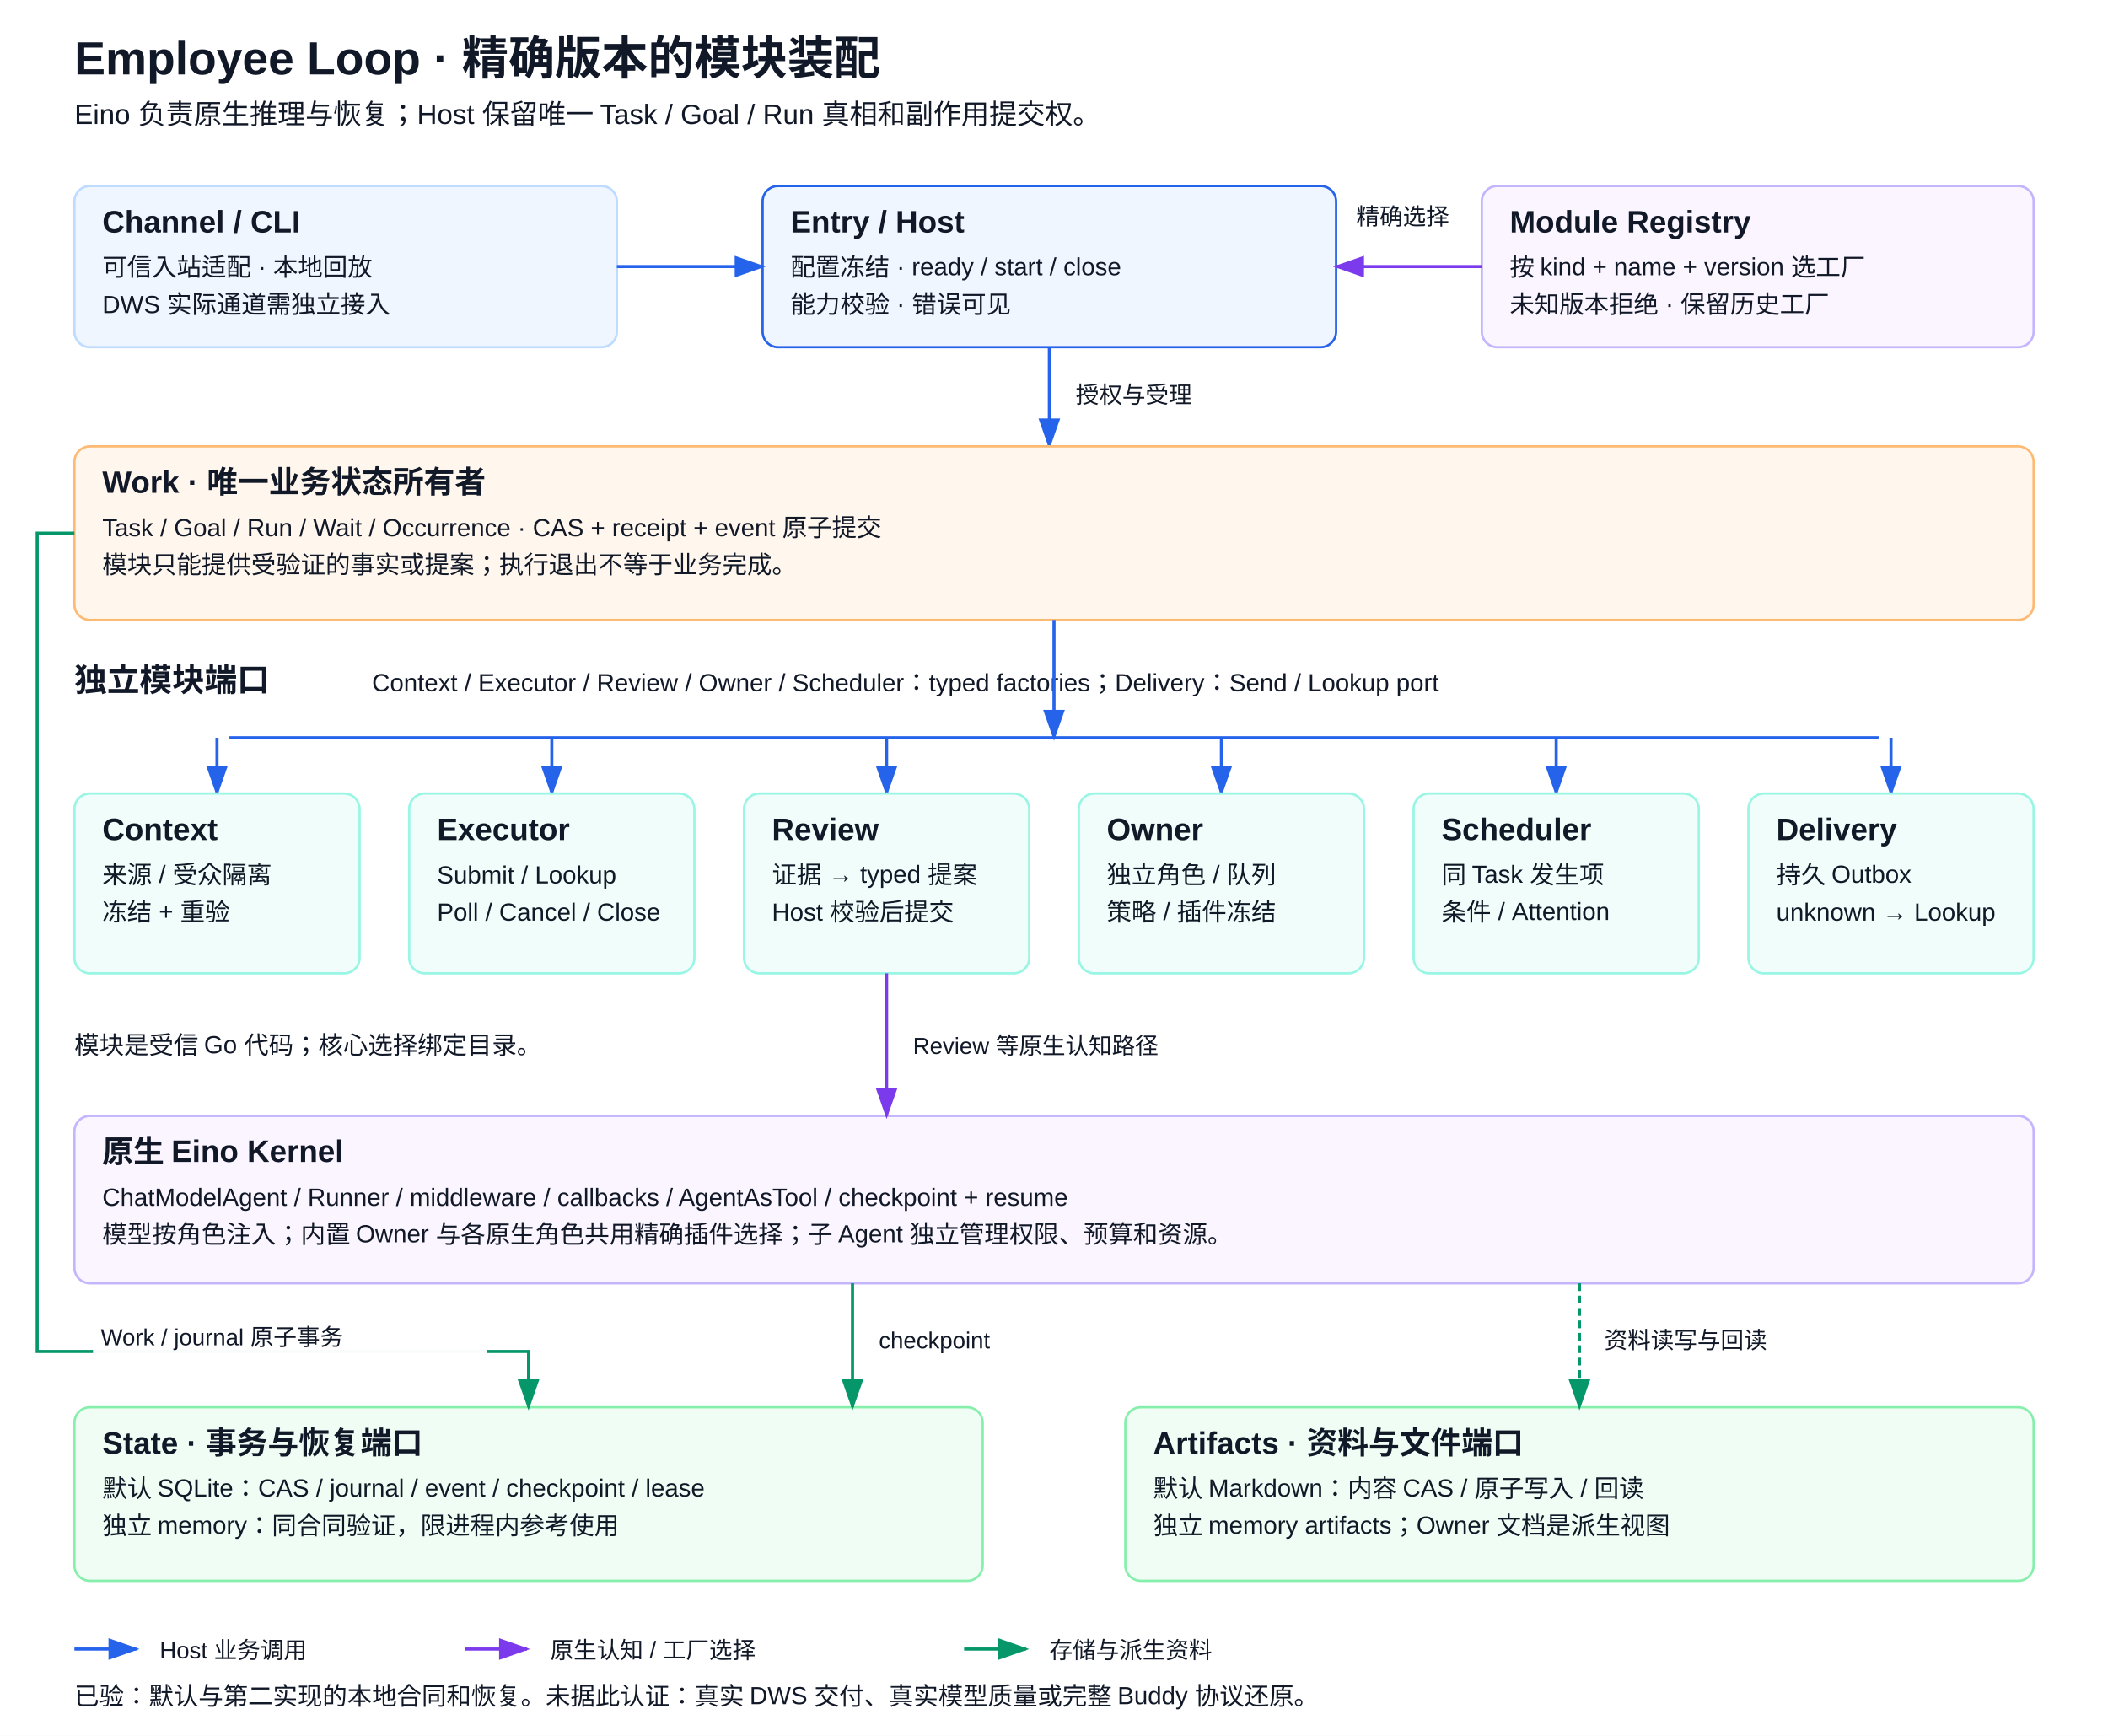
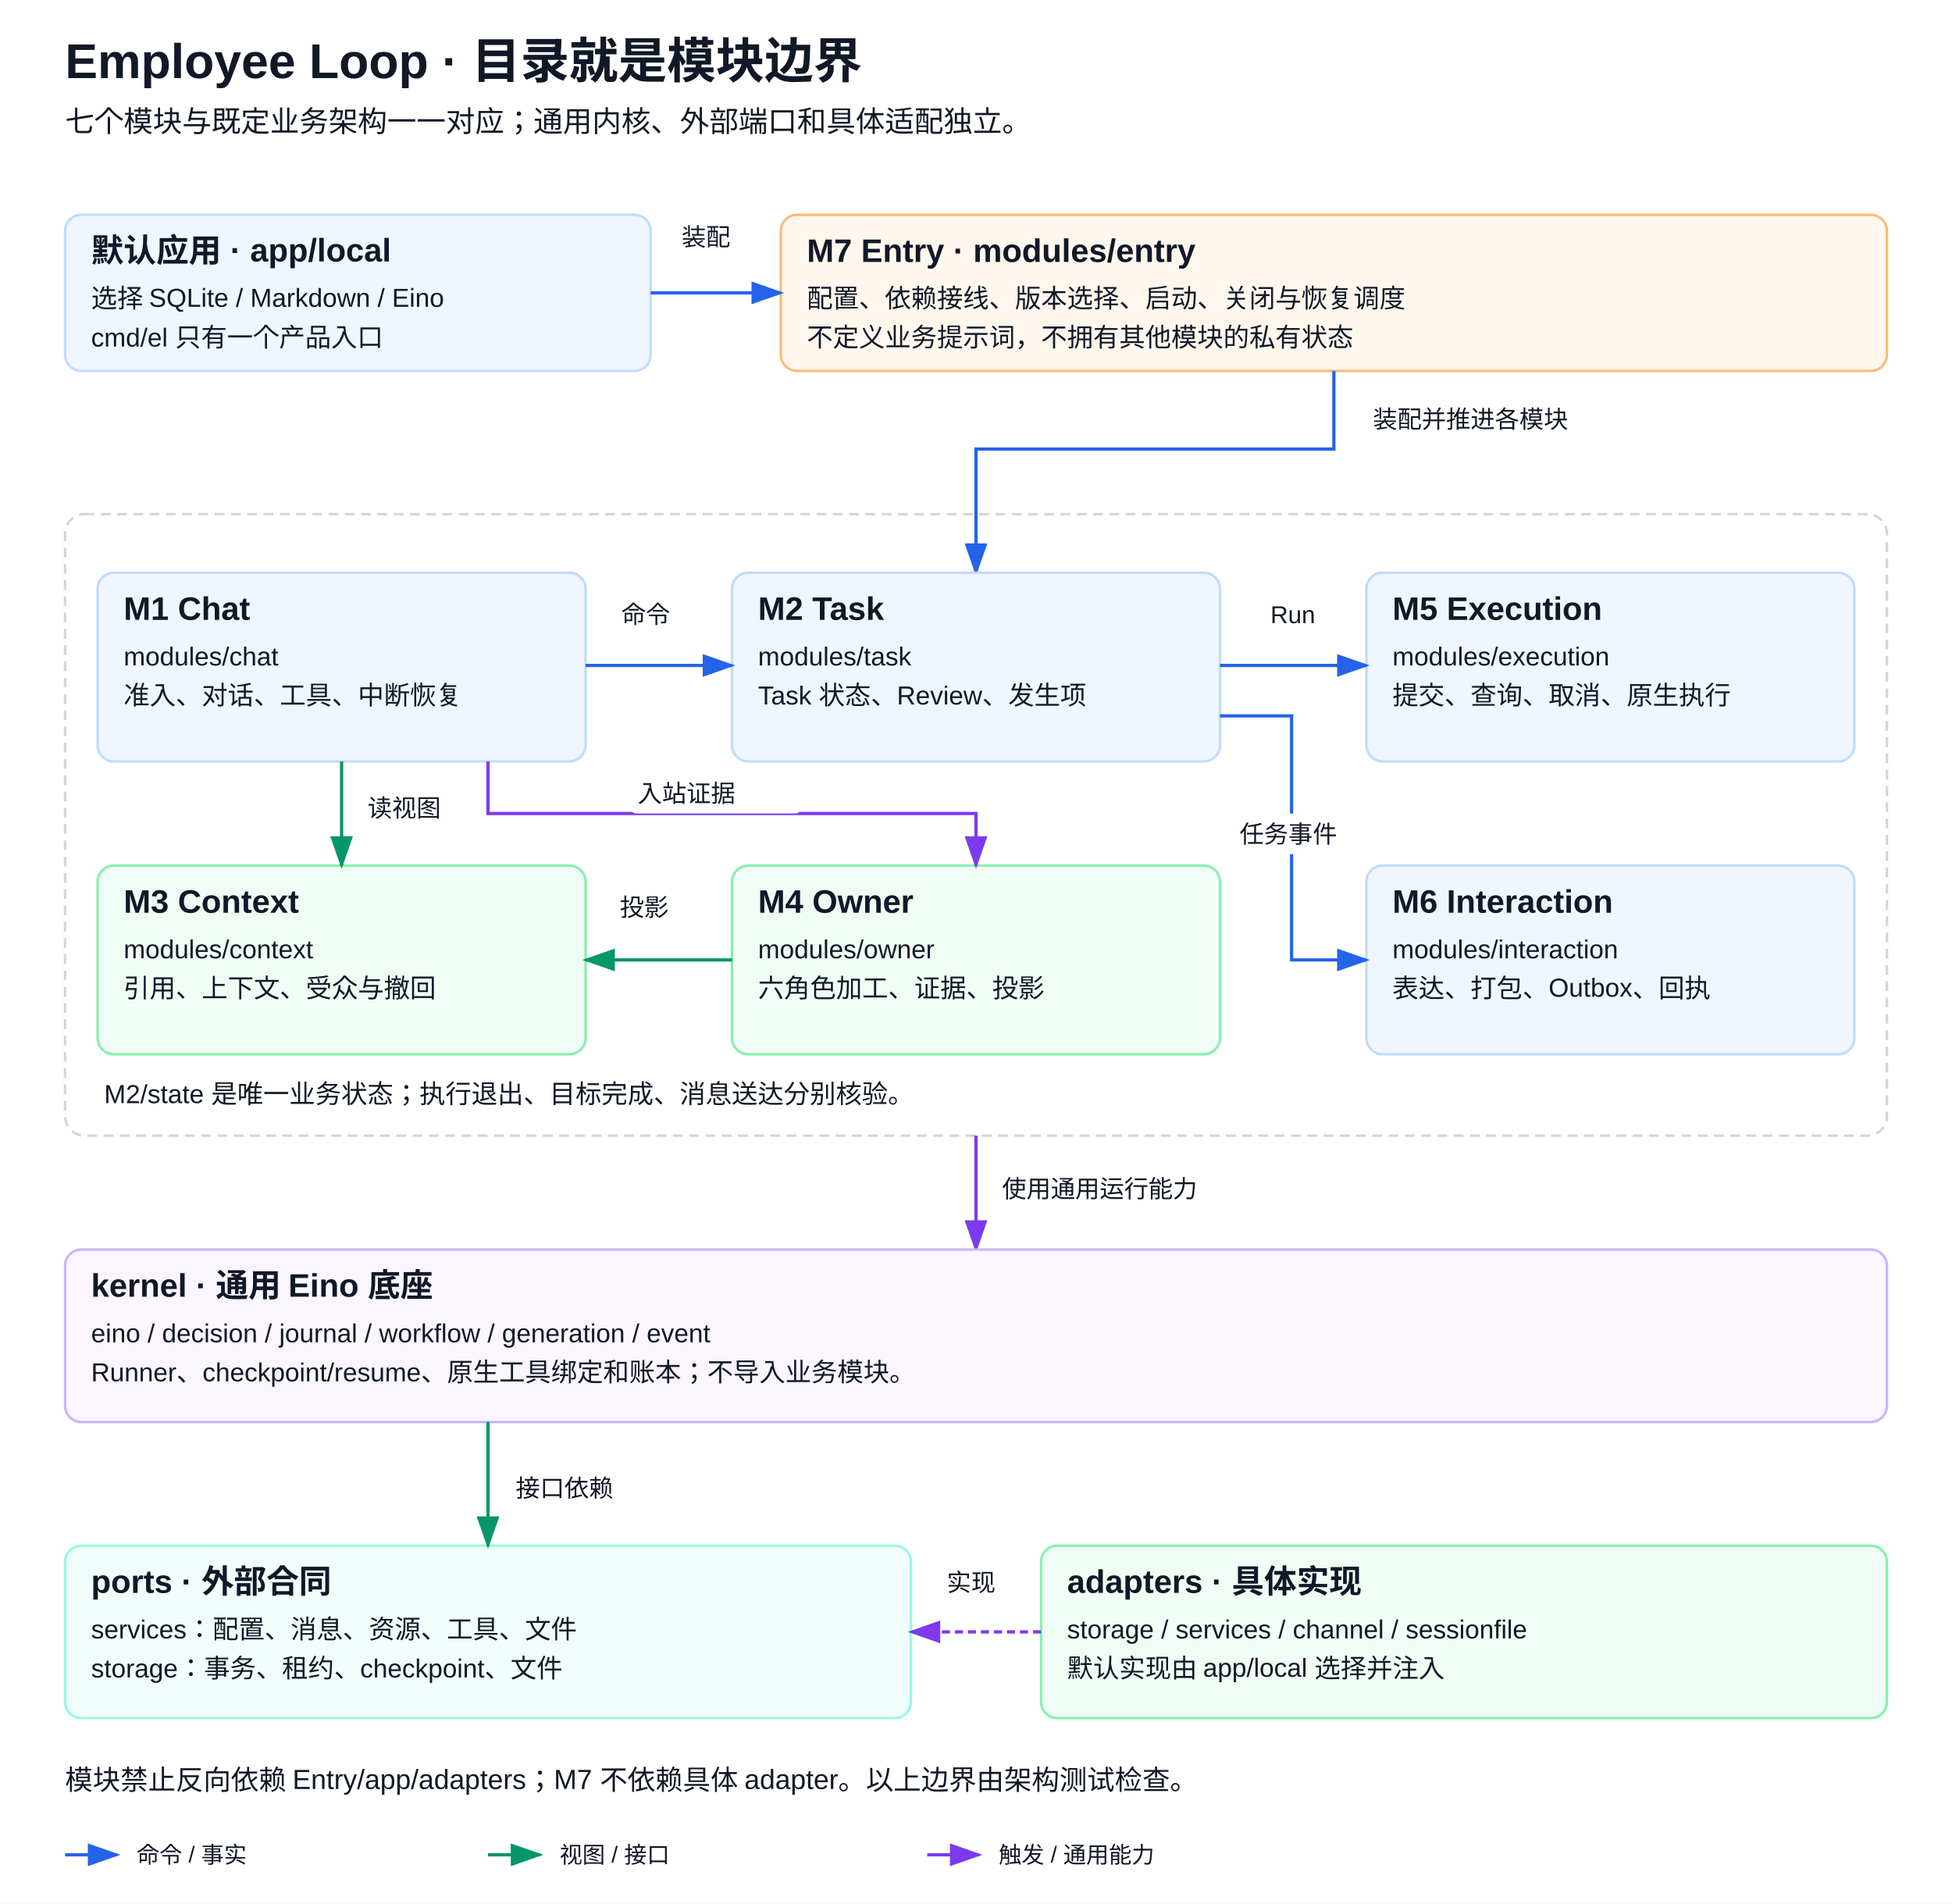
- <svg xmlns="http://www.w3.org/2000/svg" viewBox="0 0 1360 1120" width="1360" height="1120">
-   <style>text{font-family:"Helvetica Neue",Arial,"PingFang SC","Microsoft YaHei",sans-serif;fill:#111827}.sub{fill:#6b7280}</style>
+ <svg xmlns="http://www.w3.org/2000/svg" viewBox="0 0 1200 1170" width="1200" height="1170">
+   <style>text{font-family:"Helvetica Neue",Arial,"PingFang SC","Microsoft YaHei",sans-serif;fill:#111827}</style>
  <defs>
    <marker id="blue" markerWidth="10" markerHeight="7" refX="9" refY="3.5" orient="auto">
      <polygon points="0 0,10 3.5,0 7" fill="#2563eb" />
    </marker>
    <marker id="green" markerWidth="10" markerHeight="7" refX="9" refY="3.5" orient="auto">
      <polygon points="0 0,10 3.5,0 7" fill="#059669" />
    </marker>
    <marker id="purple" markerWidth="10" markerHeight="7" refX="9" refY="3.5" orient="auto">
      <polygon points="0 0,10 3.5,0 7" fill="#7c3aed" />
    </marker>
  </defs>
-   <rect width="1360" height="1120" fill="#ffffff" />
-   <text x="48" y="48" font-size="30" fill="#111827" font-weight="600">Employee Loop · 精确版本的模块装配</text>
-   <text x="48" y="80" font-size="18" fill="#6b7280" font-weight="400">Eino 负责原生推理与恢复；Host 保留唯一 Task / Goal / Run 真相和副作用提交权。</text>
-   <rect x="48" y="120" width="350" height="104" rx="10" fill="#eff6ff" stroke="#bfdbfe" stroke-width="1.5" />
-   <text x="66" y="150" font-size="20" fill="#111827" font-weight="600">Channel / CLI</text>
-   <text x="66" y="178" font-size="16" fill="#6b7280" font-weight="400">可信入站适配 · 本地回放</text>
-   <text x="66" y="202" font-size="16" fill="#6b7280" font-weight="400">DWS 实际通道需独立接入</text>
-   <rect x="492" y="120" width="370" height="104" rx="10" fill="#eff6ff" stroke="#2563eb" stroke-width="1.5" />
-   <text x="510" y="150" font-size="20" fill="#111827" font-weight="600">Entry / Host</text>
-   <text x="510" y="178" font-size="16" fill="#6b7280" font-weight="400">配置冻结 · ready / start / close</text>
-   <text x="510" y="202" font-size="16" fill="#6b7280" font-weight="400">能力校验 · 错误可见</text>
-   <rect x="956" y="120" width="356" height="104" rx="10" fill="#faf5ff" stroke="#c4b5fd" stroke-width="1.5" />
-   <text x="974" y="150" font-size="20" fill="#111827" font-weight="600">Module Registry</text>
-   <text x="974" y="178" font-size="16" fill="#6b7280" font-weight="400">按 kind + name + version 选工厂</text>
-   <text x="974" y="202" font-size="16" fill="#6b7280" font-weight="400">未知版本拒绝 · 保留历史工厂</text>
-   <path d="M398 172 H492" fill="none" stroke="#2563eb" stroke-width="2" marker-end="url(#blue)" />
-   <path d="M956 172 H862" fill="none" stroke="#7c3aed" stroke-width="2" marker-end="url(#purple)" />
-   <rect x="870" y="127" width="79" height="26" rx="3" fill="white" opacity=".97" />
-   <text x="875" y="145" font-size="15" fill="#6b7280" font-weight="400">精确选择</text>
-   <path d="M677 224 V288" fill="none" stroke="#2563eb" stroke-width="2" marker-end="url(#blue)" />
-   <rect x="689" y="242" width="112" height="26" rx="3" fill="white" opacity=".97" />
-   <text x="694" y="260" font-size="15" fill="#6b7280" font-weight="400">授权与受理</text>
-   <rect x="48" y="288" width="1264" height="112" rx="10" fill="#fff7ed" stroke="#fdba74" stroke-width="1.5" />
-   <text x="66" y="318" font-size="20" fill="#111827" font-weight="600">Work · 唯一业务状态所有者</text>
-   <text x="66" y="346" font-size="16" fill="#6b7280" font-weight="400">Task / Goal / Run / Wait / Occurrence · CAS + receipt + event 原子提交</text>
-   <text x="66" y="370" font-size="16" fill="#6b7280" font-weight="400">模块只能提供受验证的事实或提案；执行退出不等于业务完成。</text>
-   <text x="48" y="446" font-size="21" fill="#111827" font-weight="600">独立模块端口</text>
-   <text x="240" y="446" font-size="16" fill="#6b7280" font-weight="400">Context / Executor / Review / Owner / Scheduler：typed factories；Delivery：Send / Lookup port</text>
-   <path d="M680 400 V476" fill="none" stroke="#2563eb" stroke-width="2" marker-end="url(#blue)" />
-   <path d="M148 476 H1212" fill="none" stroke="#2563eb" stroke-width="2" />
-   <path d="M140 476 V512" fill="none" stroke="#2563eb" stroke-width="2" marker-end="url(#blue)" />
-   <rect x="48" y="512" width="184" height="116" rx="10" fill="#f0fdfa" stroke="#99f6e4" stroke-width="1.5" />
-   <text x="66" y="542" font-size="20" fill="#111827" font-weight="600">Context</text>
-   <text x="66" y="570" font-size="16" fill="#6b7280" font-weight="400">来源 / 受众隔离</text>
-   <text x="66" y="594" font-size="16" fill="#6b7280" font-weight="400">冻结 + 重验</text>
-   <path d="M356 476 V512" fill="none" stroke="#2563eb" stroke-width="2" marker-end="url(#blue)" />
-   <rect x="264" y="512" width="184" height="116" rx="10" fill="#f0fdfa" stroke="#99f6e4" stroke-width="1.5" />
-   <text x="282" y="542" font-size="20" fill="#111827" font-weight="600">Executor</text>
-   <text x="282" y="570" font-size="16" fill="#6b7280" font-weight="400">Submit / Lookup</text>
-   <text x="282" y="594" font-size="16" fill="#6b7280" font-weight="400">Poll / Cancel / Close</text>
-   <path d="M572 476 V512" fill="none" stroke="#2563eb" stroke-width="2" marker-end="url(#blue)" />
-   <rect x="480" y="512" width="184" height="116" rx="10" fill="#f0fdfa" stroke="#99f6e4" stroke-width="1.5" />
-   <text x="498" y="542" font-size="20" fill="#111827" font-weight="600">Review</text>
-   <text x="498" y="570" font-size="16" fill="#6b7280" font-weight="400">证据 → typed 提案</text>
-   <text x="498" y="594" font-size="16" fill="#6b7280" font-weight="400">Host 校验后提交</text>
-   <path d="M788 476 V512" fill="none" stroke="#2563eb" stroke-width="2" marker-end="url(#blue)" />
-   <rect x="696" y="512" width="184" height="116" rx="10" fill="#f0fdfa" stroke="#99f6e4" stroke-width="1.5" />
-   <text x="714" y="542" font-size="20" fill="#111827" font-weight="600">Owner</text>
-   <text x="714" y="570" font-size="16" fill="#6b7280" font-weight="400">独立角色 / 队列</text>
-   <text x="714" y="594" font-size="16" fill="#6b7280" font-weight="400">策略 / 插件冻结</text>
-   <path d="M1004 476 V512" fill="none" stroke="#2563eb" stroke-width="2" marker-end="url(#blue)" />
-   <rect x="912" y="512" width="184" height="116" rx="10" fill="#f0fdfa" stroke="#99f6e4" stroke-width="1.5" />
-   <text x="930" y="542" font-size="20" fill="#111827" font-weight="600">Scheduler</text>
-   <text x="930" y="570" font-size="16" fill="#6b7280" font-weight="400">同 Task 发生项</text>
-   <text x="930" y="594" font-size="16" fill="#6b7280" font-weight="400">条件 / Attention</text>
-   <path d="M1220 476 V512" fill="none" stroke="#2563eb" stroke-width="2" marker-end="url(#blue)" />
-   <rect x="1128" y="512" width="184" height="116" rx="10" fill="#f0fdfa" stroke="#99f6e4" stroke-width="1.5" />
-   <text x="1146" y="542" font-size="20" fill="#111827" font-weight="600">Delivery</text>
-   <text x="1146" y="570" font-size="16" fill="#6b7280" font-weight="400">持久 Outbox</text>
-   <text x="1146" y="594" font-size="16" fill="#6b7280" font-weight="400">unknown → Lookup</text>
-   <text x="48" y="680" font-size="16" fill="#6b7280" font-weight="400">模块是受信 Go 代码；核心选择绑定目录。</text>
-   <rect x="48" y="720" width="1264" height="108" rx="10" fill="#faf5ff" stroke="#c4b5fd" stroke-width="1.5" />
-   <text x="66" y="750" font-size="20" fill="#111827" font-weight="600">原生 Eino Kernel</text>
-   <text x="66" y="778" font-size="16" fill="#6b7280" font-weight="400">ChatModelAgent / Runner / middleware / callbacks / AgentAsTool / checkpoint + resume</text>
-   <text x="66" y="802" font-size="16" fill="#6b7280" font-weight="400">模型按角色注入；内置 Owner 与各原生角色共用精确插件选择；子 Agent 独立管理权限、预算和资源。</text>
-   <path d="M572 628 V720" fill="none" stroke="#7c3aed" stroke-width="2" marker-end="url(#purple)" />
-   <rect x="584" y="662" width="195" height="26" rx="3" fill="white" opacity=".97" />
-   <text x="589" y="680" font-size="15" fill="#6b7280" font-weight="400">Review 等原生认知路径</text>
-   <rect x="48" y="908" width="586" height="112" rx="10" fill="#f0fdf4" stroke="#86efac" stroke-width="1.5" />
-   <text x="66" y="938" font-size="20" fill="#111827" font-weight="600">State · 事务与恢复端口</text>
-   <text x="66" y="966" font-size="16" fill="#6b7280" font-weight="400">默认 SQLite：CAS / journal / event / checkpoint / lease</text>
-   <text x="66" y="990" font-size="16" fill="#6b7280" font-weight="400">独立 memory：同合同验证，限进程内参考使用</text>
-   <rect x="726" y="908" width="586" height="112" rx="10" fill="#f0fdf4" stroke="#86efac" stroke-width="1.5" />
-   <text x="744" y="938" font-size="20" fill="#111827" font-weight="600">Artifacts · 资料与文件端口</text>
-   <text x="744" y="966" font-size="16" fill="#6b7280" font-weight="400">默认 Markdown：内容 CAS / 原子写入 / 回读</text>
-   <text x="744" y="990" font-size="16" fill="#6b7280" font-weight="400">独立 memory artifacts；Owner 文档是派生视图</text>
-   <path d="M48 344 H24 V872 H341 V908" fill="none" stroke="#059669" stroke-width="2" marker-end="url(#green)" />
-   <rect x="60" y="850" width="254" height="26" rx="3" fill="white" opacity=".97" />
-   <text x="65" y="868" font-size="15" fill="#6b7280" font-weight="400">Work / journal 原子事务</text>
-   <path d="M550 828 V908" fill="none" stroke="#059669" stroke-width="2" marker-end="url(#green)" />
-   <rect x="562" y="852" width="130" height="26" rx="3" fill="white" opacity=".97" />
-   <text x="567" y="870" font-size="15" fill="#6b7280" font-weight="400">checkpoint</text>
-   <path d="M1019 828 V908" fill="none" stroke="#059669" stroke-width="2" marker-end="url(#green)" stroke-dasharray="5 3" />
-   <rect x="1030" y="852" width="141" height="26" rx="3" fill="white" opacity=".97" />
-   <text x="1035" y="870" font-size="15" fill="#6b7280" font-weight="400">资料读写与回读</text>
-   <path d="M48 1064 H88" fill="none" stroke="#2563eb" stroke-width="2" marker-end="url(#blue)" />
-   <text x="103" y="1070" font-size="15" fill="#6b7280" font-weight="400">Host 业务调用</text>
-   <path d="M300 1064 H340" fill="none" stroke="#7c3aed" stroke-width="2" marker-end="url(#purple)" />
-   <text x="355" y="1070" font-size="15" fill="#6b7280" font-weight="400">原生认知 / 工厂选择</text>
-   <path d="M622 1064 H662" fill="none" stroke="#059669" stroke-width="2" marker-end="url(#green)" />
-   <text x="677" y="1070" font-size="15" fill="#6b7280" font-weight="400">存储与派生资料</text>
-   <text x="48" y="1100" font-size="16" fill="#6b7280" font-weight="400">已验：默认与第二实现的本地合同和恢复。未据此认证：真实 DWS 交付、真实模型质量或完整 Buddy 协议还原。</text>
+   <rect width="1200" height="1170" fill="white" />
+   <text x="40" y="48" font-size="30" font-weight="600" fill="#111827">Employee Loop · 目录就是模块边界</text>
+   <text x="40" y="81" font-size="18" font-weight="400" fill="#6b7280">七个模块与既定业务架构一一对应；通用内核、外部端口和具体适配独立。</text>
+   <rect x="40" y="132" width="360" height="96" rx="10" fill="#eff6ff" stroke="#bfdbfe" stroke-width="1.5" />
+   <text x="56" y="161" font-size="20" font-weight="600" fill="#111827">默认应用 · app/local</text>
+   <text x="56" y="189" font-size="16" font-weight="400" fill="#6b7280">选择 SQLite / Markdown / Eino</text>
+   <text x="56" y="213" font-size="16" font-weight="400" fill="#6b7280">cmd/el 只有一个产品入口</text>
+   <rect x="480" y="132" width="680" height="96" rx="10" fill="#fff7ed" stroke="#fdba74" stroke-width="1.5" />
+   <text x="496" y="161" font-size="20" font-weight="600" fill="#111827">M7 Entry · modules/entry</text>
+   <text x="496" y="189" font-size="16" font-weight="400" fill="#6b7280">配置、依赖接线、版本选择、启动、关闭与恢复调度</text>
+   <text x="496" y="213" font-size="16" font-weight="400" fill="#6b7280">不定义业务提示词，不拥有其他模块的私有状态</text>
+   <path d="M400 180 H480" fill="none" stroke="#2563eb" stroke-width="2" marker-end="url(#blue)" />
+   <rect x="415" y="133" width="52" height="25" rx="3" fill="white" opacity=".97" />
+   <text x="419" y="151" font-size="15" font-weight="400" fill="#6b7280">装配</text>
+   <path d="M820 228 V276 H600 V352" fill="none" stroke="#2563eb" stroke-width="2" marker-end="url(#blue)" />
+   <rect x="840" y="245" width="162" height="25" rx="3" fill="white" opacity=".97" />
+   <text x="844" y="263" font-size="15" font-weight="400" fill="#6b7280">装配并推进各模块</text>
+   <rect x="40" y="316" width="1120" height="382" rx="12" fill="none" stroke="#d1d5db" stroke-width="1.5" stroke-dasharray="6 4" />
+   <rect x="60" y="352" width="300" height="116" rx="10" fill="#eff6ff" stroke="#bfdbfe" stroke-width="1.5" />
+   <text x="76" y="381" font-size="20" font-weight="600" fill="#111827">M1 Chat</text>
+   <text x="76" y="409" font-size="16" font-weight="400" fill="#6b7280">modules/chat</text>
+   <text x="76" y="433" font-size="16" font-weight="400" fill="#6b7280">准入、对话、工具、中断恢复</text>
+   <rect x="450" y="352" width="300" height="116" rx="10" fill="#eff6ff" stroke="#bfdbfe" stroke-width="1.5" />
+   <text x="466" y="381" font-size="20" font-weight="600" fill="#111827">M2 Task</text>
+   <text x="466" y="409" font-size="16" font-weight="400" fill="#6b7280">modules/task</text>
+   <text x="466" y="433" font-size="16" font-weight="400" fill="#6b7280">Task 状态、Review、发生项</text>
+   <rect x="840" y="352" width="300" height="116" rx="10" fill="#eff6ff" stroke="#bfdbfe" stroke-width="1.5" />
+   <text x="856" y="381" font-size="20" font-weight="600" fill="#111827">M5 Execution</text>
+   <text x="856" y="409" font-size="16" font-weight="400" fill="#6b7280">modules/execution</text>
+   <text x="856" y="433" font-size="16" font-weight="400" fill="#6b7280">提交、查询、取消、原生执行</text>
+   <rect x="60" y="532" width="300" height="116" rx="10" fill="#f0fdf4" stroke="#86efac" stroke-width="1.5" />
+   <text x="76" y="561" font-size="20" font-weight="600" fill="#111827">M3 Context</text>
+   <text x="76" y="589" font-size="16" font-weight="400" fill="#6b7280">modules/context</text>
+   <text x="76" y="613" font-size="16" font-weight="400" fill="#6b7280">引用、上下文、受众与撤回</text>
+   <rect x="450" y="532" width="300" height="116" rx="10" fill="#f0fdf4" stroke="#86efac" stroke-width="1.5" />
+   <text x="466" y="561" font-size="20" font-weight="600" fill="#111827">M4 Owner</text>
+   <text x="466" y="589" font-size="16" font-weight="400" fill="#6b7280">modules/owner</text>
+   <text x="466" y="613" font-size="16" font-weight="400" fill="#6b7280">六角色加工、证据、投影</text>
+   <rect x="840" y="532" width="300" height="116" rx="10" fill="#eff6ff" stroke="#bfdbfe" stroke-width="1.5" />
+   <text x="856" y="561" font-size="20" font-weight="600" fill="#111827">M6 Interaction</text>
+   <text x="856" y="589" font-size="16" font-weight="400" fill="#6b7280">modules/interaction</text>
+   <text x="856" y="613" font-size="16" font-weight="400" fill="#6b7280">表达、打包、Outbox、回执</text>
+   <path d="M360 409 H450" fill="none" stroke="#2563eb" stroke-width="2" marker-end="url(#blue)" />
+   <rect x="378" y="365" width="52" height="25" rx="3" fill="white" opacity=".97" />
+   <text x="382" y="383" font-size="15" font-weight="400" fill="#6b7280">命令</text>
+   <path d="M750 409 H840" fill="none" stroke="#2563eb" stroke-width="2" marker-end="url(#blue)" />
+   <rect x="777" y="365" width="45" height="25" rx="3" fill="white" opacity=".97" />
+   <text x="781" y="383" font-size="15" font-weight="400" fill="#6b7280">Run</text>
+   <path d="M210 468 V532" fill="none" stroke="#059669" stroke-width="2" marker-end="url(#green)" />
+   <rect x="222" y="484" width="70" height="25" rx="3" fill="white" opacity=".97" />
+   <text x="226" y="502" font-size="15" font-weight="400" fill="#6b7280">读视图</text>
+   <path d="M450 590 H360" fill="none" stroke="#059669" stroke-width="2" marker-end="url(#green)" />
+   <rect x="377" y="545" width="60" height="25" rx="3" fill="white" opacity=".97" />
+   <text x="381" y="563" font-size="15" font-weight="400" fill="#6b7280">投影</text>
+   <path d="M300 468 V500 H600 V532" fill="none" stroke="#7c3aed" stroke-width="2" marker-end="url(#purple)" />
+   <rect x="388" y="475" width="104" height="25" rx="3" fill="white" opacity=".97" />
+   <text x="392" y="493" font-size="15" font-weight="400" fill="#6b7280">入站证据</text>
+   <path d="M750 440 H794 V590 H840" fill="none" stroke="#2563eb" stroke-width="2" marker-end="url(#blue)" />
+   <rect x="758" y="500" width="76" height="25" rx="3" fill="white" opacity=".97" />
+   <text x="762" y="518" font-size="15" font-weight="400" fill="#6b7280">任务事件</text>
+   <text x="64" y="678" font-size="16" font-weight="400" fill="#6b7280">M2/state 是唯一业务状态；执行退出、目标完成、消息送达分别核验。</text>
+   <path d="M600 698 V768" fill="none" stroke="#7c3aed" stroke-width="2" marker-end="url(#purple)" />
+   <rect x="612" y="718" width="170" height="25" rx="3" fill="white" opacity=".97" />
+   <text x="616" y="736" font-size="15" font-weight="400" fill="#6b7280">使用通用运行能力</text>
+   <rect x="40" y="768" width="1120" height="106" rx="10" fill="#faf5ff" stroke="#c4b5fd" stroke-width="1.5" />
+   <text x="56" y="797" font-size="20" font-weight="600" fill="#111827">kernel · 通用 Eino 底座</text>
+   <text x="56" y="825" font-size="16" font-weight="400" fill="#6b7280">eino / decision / journal / workflow / generation / event</text>
+   <text x="56" y="849" font-size="16" font-weight="400" fill="#6b7280">Runner、checkpoint/resume、原生工具绑定和账本；不导入业务模块。</text>
+   <rect x="40" y="950" width="520" height="106" rx="10" fill="#f0fdfa" stroke="#99f6e4" stroke-width="1.5" />
+   <text x="56" y="979" font-size="20" font-weight="600" fill="#111827">ports · 外部合同</text>
+   <text x="56" y="1007" font-size="16" font-weight="400" fill="#6b7280">services：配置、消息、资源、工具、文件</text>
+   <text x="56" y="1031" font-size="16" font-weight="400" fill="#6b7280">storage：事务、租约、checkpoint、文件</text>
+   <rect x="640" y="950" width="520" height="106" rx="10" fill="#f0fdf4" stroke="#86efac" stroke-width="1.5" />
+   <text x="656" y="979" font-size="20" font-weight="600" fill="#111827">adapters · 具体实现</text>
+   <text x="656" y="1007" font-size="16" font-weight="400" fill="#6b7280">storage / services / channel / sessionfile</text>
+   <text x="656" y="1031" font-size="16" font-weight="400" fill="#6b7280">默认实现由 app/local 选择并注入</text>
+   <path d="M300 874 V950" fill="none" stroke="#059669" stroke-width="2" marker-end="url(#green)" />
+   <rect x="313" y="902" width="77" height="25" rx="3" fill="white" opacity=".97" />
+   <text x="317" y="920" font-size="15" font-weight="400" fill="#6b7280">接口依赖</text>
+   <path d="M640 1003 H560" fill="none" stroke="#7c3aed" stroke-width="2" marker-end="url(#purple)" stroke-dasharray="5 3" />
+   <rect x="578" y="960" width="51" height="25" rx="3" fill="white" opacity=".97" />
+   <text x="582" y="978" font-size="15" font-weight="400" fill="#6b7280">实现</text>
+   <text x="40" y="1100" font-size="17" font-weight="400" fill="#6b7280">模块禁止反向依赖 Entry/app/adapters；M7 不依赖具体 adapter。以上边界由架构测试检查。</text>
+   <path d="M40 1140 H72" fill="none" stroke="#2563eb" stroke-width="2" marker-end="url(#blue)" />
+   <text x="84" y="1145" font-size="14" font-weight="400" fill="#6b7280">命令 / 事实</text>
+   <path d="M300 1140 H332" fill="none" stroke="#059669" stroke-width="2" marker-end="url(#green)" />
+   <text x="344" y="1145" font-size="14" font-weight="400" fill="#6b7280">视图 / 接口</text>
+   <path d="M570 1140 H602" fill="none" stroke="#7c3aed" stroke-width="2" marker-end="url(#purple)" />
+   <text x="614" y="1145" font-size="14" font-weight="400" fill="#6b7280">触发 / 通用能力</text>
</svg>
